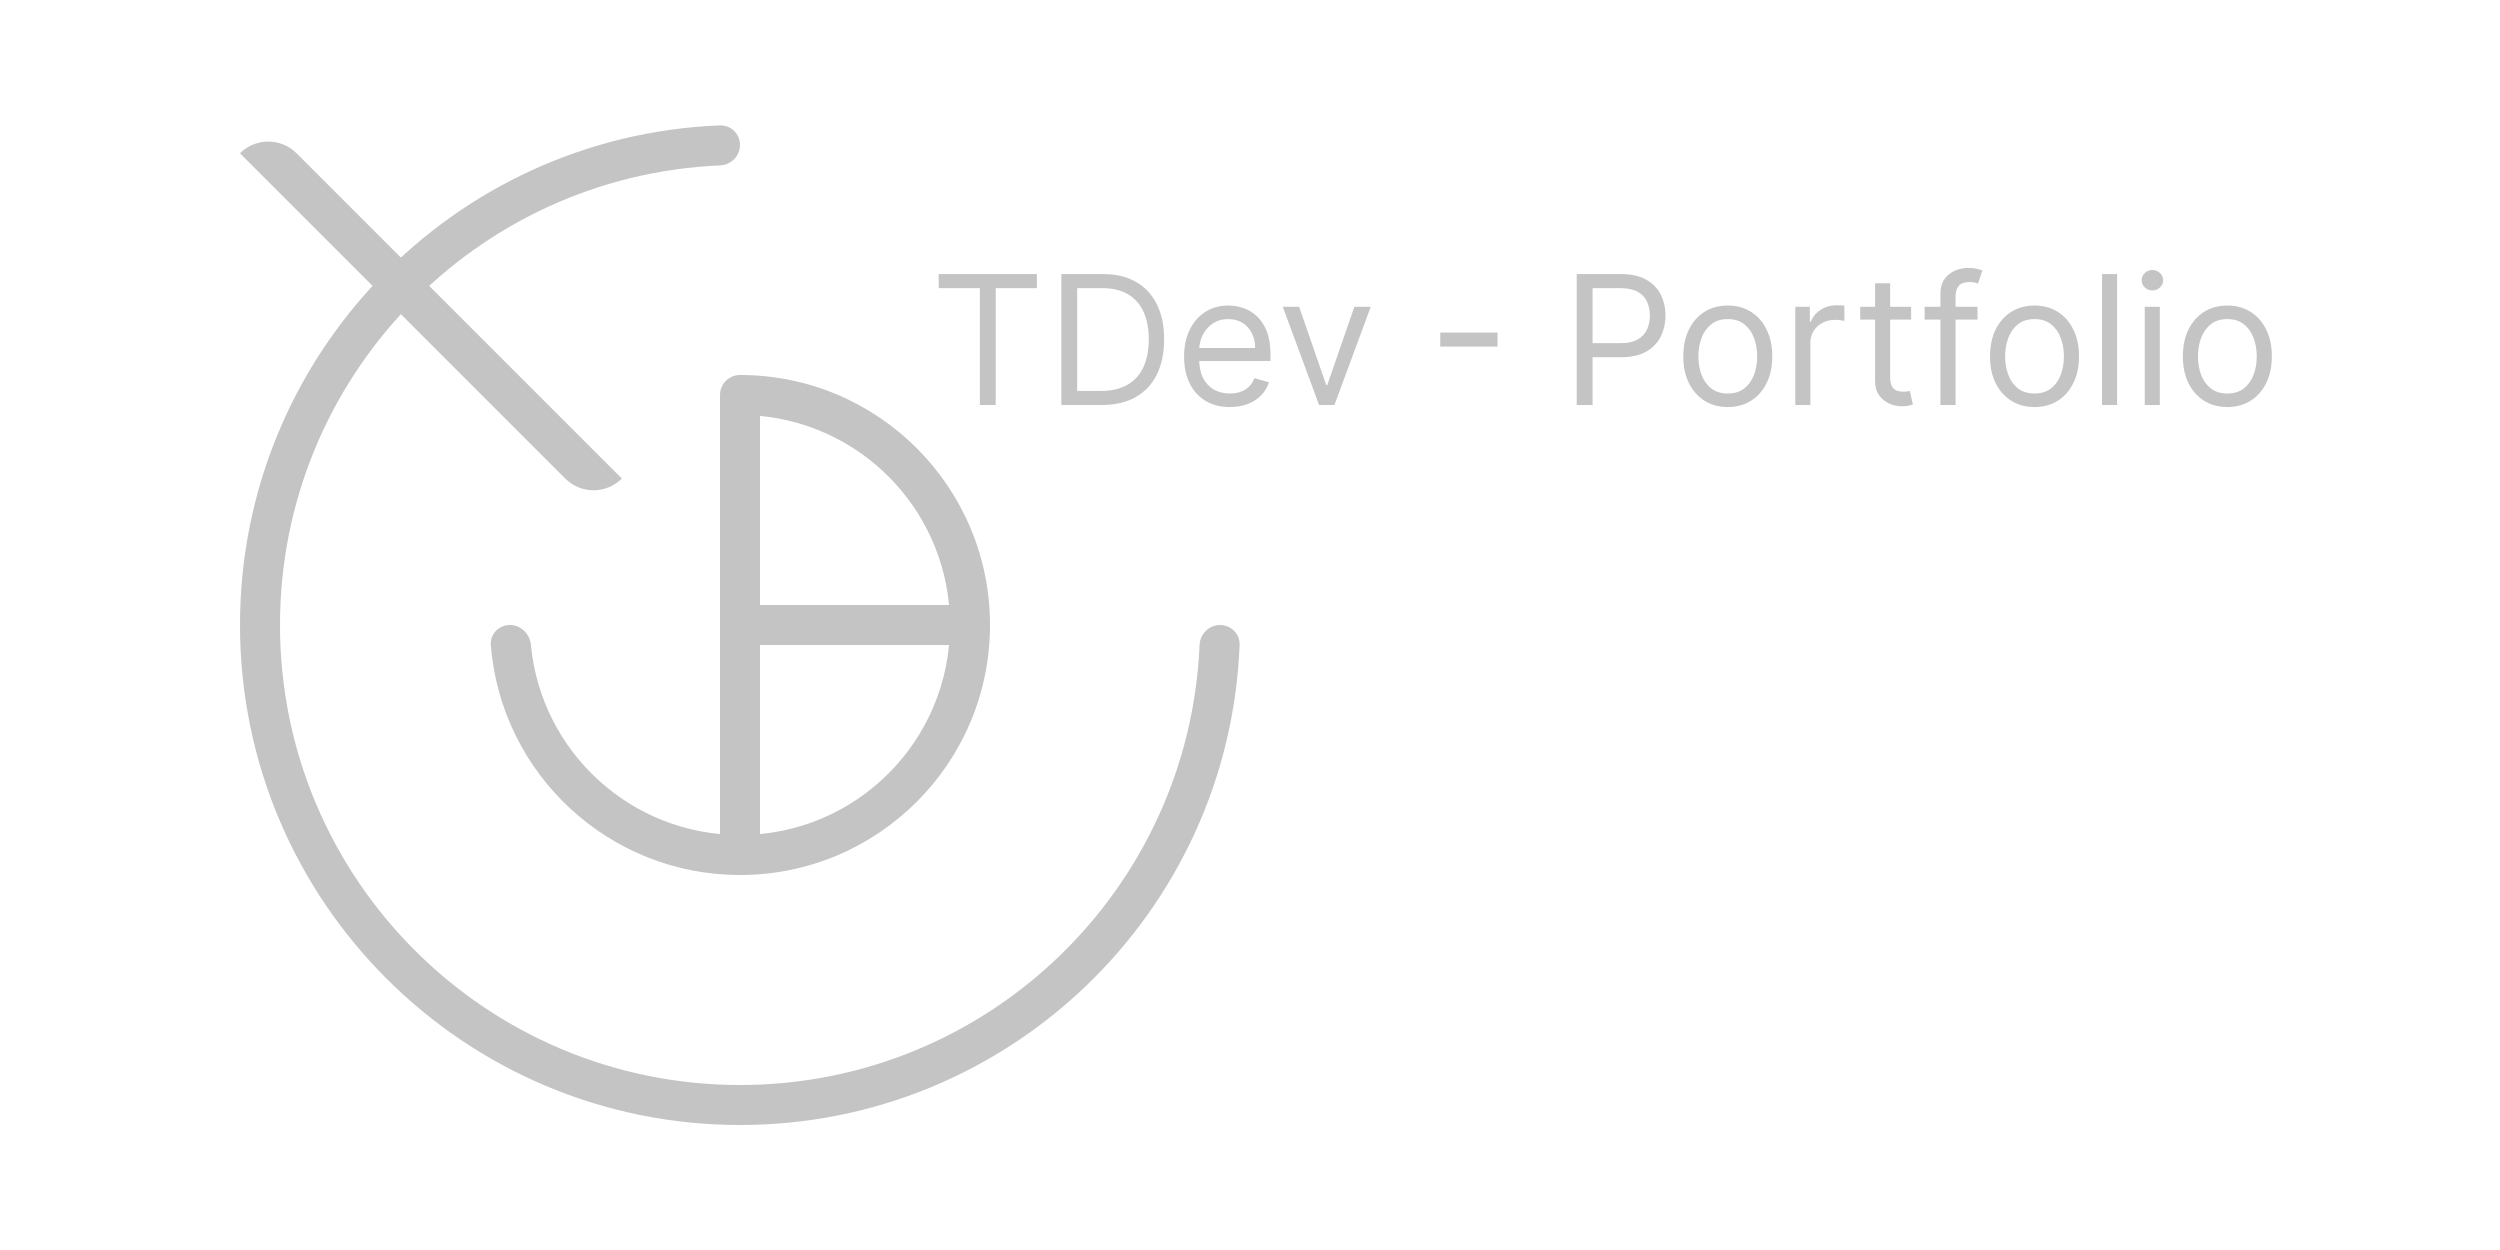
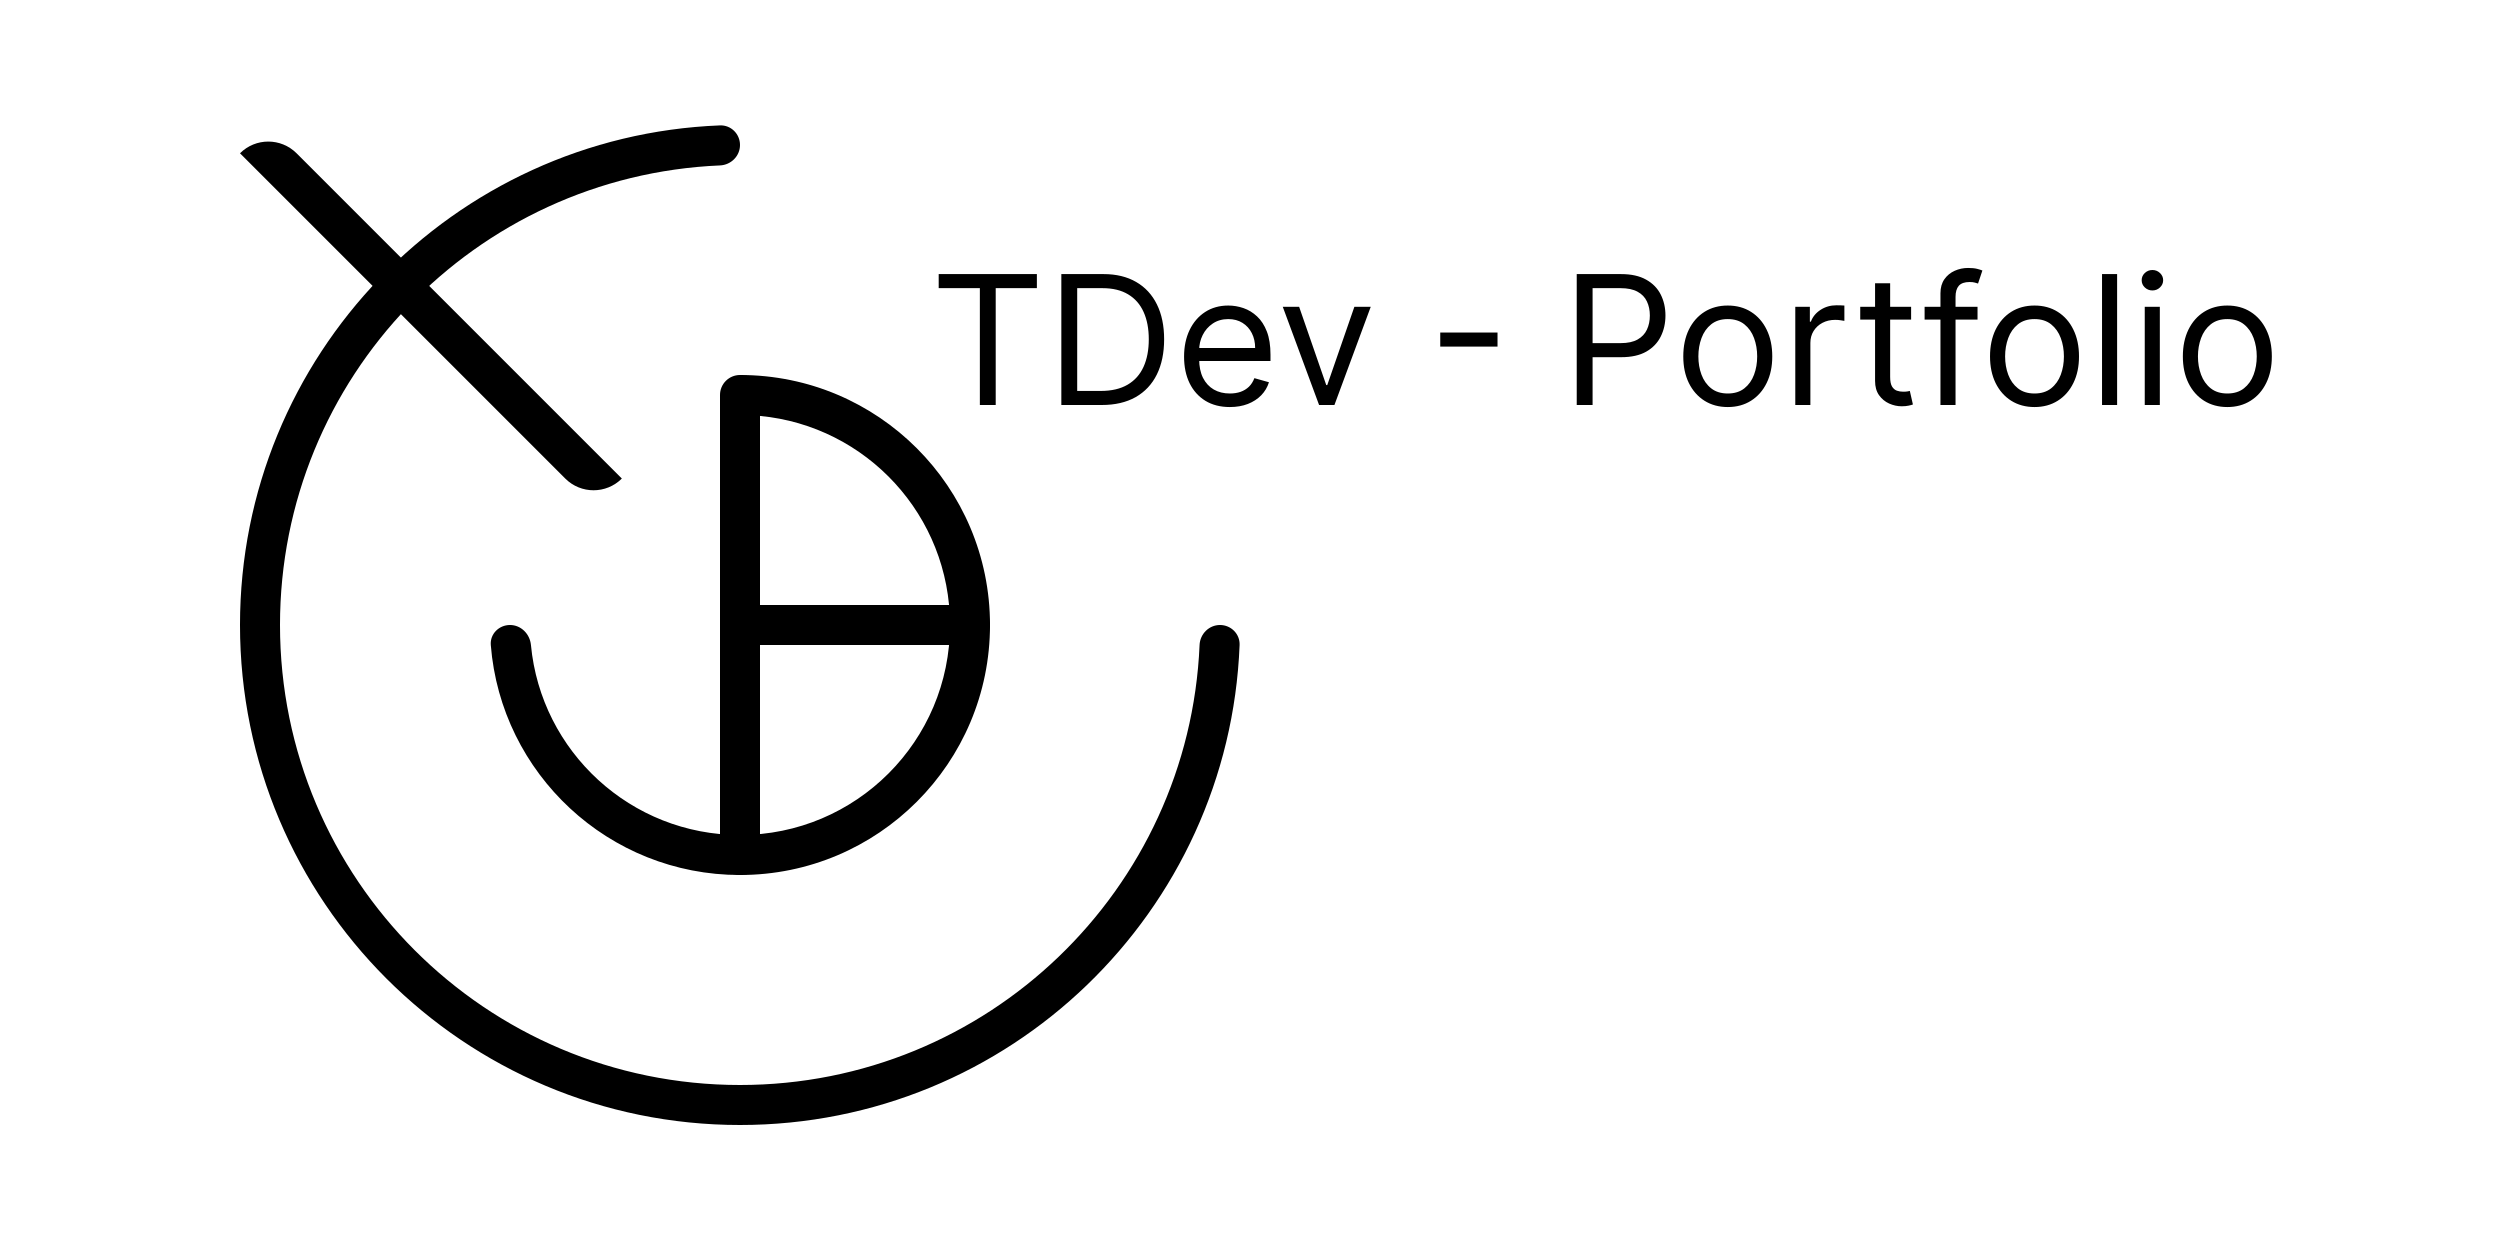
<svg xmlns="http://www.w3.org/2000/svg" width="500" height="250" viewBox="0 0 500 250" fill="none">
-   <rect x="148" y="121" width="50" height="8" rx="4" fill="#C4C4C4" />
-   <path d="M144 79C144 76.791 145.791 75 148 75V75C150.209 75 152 76.791 152 79V171C152 173.209 150.209 175 148 175V175C145.791 175 144 173.209 144 171V79Z" fill="#C4C4C4" />
-   <path d="M48 30.657V30.657C51.124 27.533 56.19 27.533 59.314 30.657L124.368 95.711V95.711C121.243 98.835 116.178 98.835 113.054 95.711L48 30.657Z" fill="#C4C4C4" />
-   <path d="M148 29C148 31.209 146.204 32.991 143.997 33.086C95.044 35.181 56 75.531 56 125C56 175.81 97.19 217 148 217C197.469 217 237.819 177.956 239.914 129.003C240.009 126.796 241.791 125 244 125C246.209 125 248.008 126.797 247.921 129.004C245.819 182.376 201.887 225 148 225C92.772 225 48 180.228 48 125C48 71.113 90.624 27.18 143.996 25.079C146.203 24.992 148 26.791 148 29Z" fill="#C4C4C4" />
-   <path d="M148 75C175.614 75 198 97.386 198 125C198 152.614 175.614 175 148 175C121.732 175 100.195 154.744 98.158 128.999C97.983 126.797 99.791 125 102 125C104.209 125 105.98 126.796 106.188 128.996C108.2 150.318 126.152 167 148 167C171.196 167 190 148.196 190 125C190 103.152 173.318 85.2 151.996 83.188C149.796 82.98 148 81.209 148 79V75Z" fill="#C4C4C4" />
-   <path d="M187.739 57.631V54.818H207.375V57.631H199.142V81H195.972V57.631H187.739ZM220.348 81H212.268V54.818H220.706C223.245 54.818 225.419 55.342 227.225 56.391C229.032 57.43 230.417 58.926 231.38 60.878C232.343 62.821 232.825 65.148 232.825 67.858C232.825 70.585 232.339 72.933 231.368 74.902C230.396 76.862 228.981 78.371 227.123 79.428C225.265 80.476 223.007 81 220.348 81ZM215.439 78.188H220.143C222.308 78.188 224.102 77.77 225.525 76.935C226.949 76.099 228.01 74.91 228.708 73.368C229.407 71.825 229.757 69.989 229.757 67.858C229.757 65.744 229.412 63.925 228.721 62.399C228.031 60.865 227 59.689 225.627 58.871C224.255 58.044 222.547 57.631 220.501 57.631H215.439V78.188ZM245.967 81.409C244.075 81.409 242.443 80.992 241.071 80.156C239.707 79.312 238.654 78.136 237.913 76.628C237.18 75.111 236.814 73.347 236.814 71.335C236.814 69.324 237.18 67.551 237.913 66.017C238.654 64.474 239.686 63.273 241.007 62.412C242.336 61.543 243.887 61.108 245.66 61.108C246.683 61.108 247.693 61.278 248.69 61.619C249.687 61.96 250.595 62.514 251.413 63.281C252.231 64.04 252.883 65.046 253.369 66.298C253.855 67.551 254.098 69.094 254.098 70.926V72.204H238.961V69.597H251.029C251.029 68.489 250.808 67.5 250.365 66.631C249.93 65.761 249.308 65.075 248.498 64.572C247.697 64.07 246.751 63.818 245.66 63.818C244.458 63.818 243.419 64.117 242.541 64.713C241.672 65.301 241.002 66.068 240.534 67.014C240.065 67.96 239.831 68.974 239.831 70.057V71.796C239.831 73.278 240.086 74.535 240.598 75.567C241.118 76.59 241.838 77.369 242.758 77.906C243.679 78.435 244.748 78.699 245.967 78.699C246.76 78.699 247.475 78.588 248.115 78.367C248.762 78.136 249.321 77.796 249.789 77.344C250.258 76.883 250.62 76.312 250.876 75.631L253.791 76.449C253.484 77.438 252.968 78.307 252.244 79.057C251.52 79.798 250.625 80.378 249.559 80.796C248.494 81.204 247.297 81.409 245.967 81.409ZM274.146 61.364L266.885 81H263.817L256.555 61.364H259.828L265.249 77.011H265.453L270.874 61.364H274.146ZM299.504 66.503V69.315H288.049V66.503H299.504ZM315.346 81V54.818H324.193C326.247 54.818 327.926 55.189 329.23 55.93C330.542 56.663 331.514 57.656 332.145 58.909C332.775 60.162 333.091 61.56 333.091 63.102C333.091 64.645 332.775 66.047 332.145 67.308C331.522 68.57 330.559 69.575 329.255 70.325C327.951 71.067 326.281 71.438 324.244 71.438H317.903V68.625H324.142C325.548 68.625 326.677 68.382 327.529 67.896C328.382 67.41 329 66.754 329.383 65.928C329.775 65.092 329.971 64.151 329.971 63.102C329.971 62.054 329.775 61.117 329.383 60.29C329 59.463 328.377 58.815 327.517 58.347C326.656 57.869 325.514 57.631 324.091 57.631H318.517V81H315.346ZM345.555 81.409C343.782 81.409 342.227 80.987 340.889 80.144C339.559 79.3 338.52 78.119 337.77 76.602C337.028 75.085 336.657 73.312 336.657 71.284C336.657 69.239 337.028 67.453 337.77 65.928C338.52 64.402 339.559 63.217 340.889 62.374C342.227 61.53 343.782 61.108 345.555 61.108C347.328 61.108 348.879 61.53 350.208 62.374C351.547 63.217 352.586 64.402 353.328 65.928C354.078 67.453 354.453 69.239 354.453 71.284C354.453 73.312 354.078 75.085 353.328 76.602C352.586 78.119 351.547 79.3 350.208 80.144C348.879 80.987 347.328 81.409 345.555 81.409ZM345.555 78.699C346.902 78.699 348.01 78.354 348.879 77.663C349.748 76.973 350.392 76.065 350.809 74.94C351.227 73.815 351.436 72.597 351.436 71.284C351.436 69.972 351.227 68.749 350.809 67.615C350.392 66.481 349.748 65.565 348.879 64.867C348.01 64.168 346.902 63.818 345.555 63.818C344.208 63.818 343.1 64.168 342.231 64.867C341.362 65.565 340.718 66.481 340.301 67.615C339.883 68.749 339.674 69.972 339.674 71.284C339.674 72.597 339.883 73.815 340.301 74.94C340.718 76.065 341.362 76.973 342.231 77.663C343.1 78.354 344.208 78.699 345.555 78.699ZM359.058 81V61.364H361.973V64.329H362.178C362.536 63.358 363.183 62.57 364.121 61.965C365.058 61.359 366.115 61.057 367.291 61.057C367.513 61.057 367.79 61.061 368.122 61.07C368.455 61.078 368.706 61.091 368.876 61.108V64.176C368.774 64.151 368.54 64.112 368.173 64.061C367.815 64.001 367.436 63.972 367.036 63.972C366.081 63.972 365.229 64.172 364.479 64.572C363.737 64.965 363.149 65.51 362.714 66.209C362.288 66.899 362.075 67.688 362.075 68.574V81H359.058ZM382.223 61.364V63.92H372.047V61.364H382.223ZM375.013 56.659H378.03V75.375C378.03 76.227 378.153 76.867 378.401 77.293C378.656 77.71 378.98 77.992 379.372 78.136C379.773 78.273 380.195 78.341 380.638 78.341C380.97 78.341 381.243 78.324 381.456 78.29C381.669 78.247 381.839 78.213 381.967 78.188L382.581 80.898C382.376 80.974 382.091 81.051 381.724 81.128C381.358 81.213 380.893 81.256 380.331 81.256C379.479 81.256 378.643 81.072 377.825 80.706C377.016 80.34 376.342 79.781 375.805 79.031C375.277 78.281 375.013 77.335 375.013 76.193V56.659ZM395.506 61.364V63.92H384.92V61.364H395.506ZM388.091 81V58.653C388.091 57.528 388.355 56.591 388.884 55.841C389.412 55.091 390.098 54.528 390.942 54.153C391.786 53.778 392.676 53.591 393.614 53.591C394.355 53.591 394.96 53.651 395.429 53.77C395.898 53.889 396.247 54 396.477 54.102L395.608 56.71C395.455 56.659 395.241 56.595 394.969 56.519C394.705 56.442 394.355 56.403 393.92 56.403C392.923 56.403 392.203 56.655 391.76 57.158C391.325 57.66 391.108 58.398 391.108 59.369V81H388.091ZM406.903 81.409C405.13 81.409 403.575 80.987 402.237 80.144C400.907 79.3 399.867 78.119 399.117 76.602C398.376 75.085 398.005 73.312 398.005 71.284C398.005 69.239 398.376 67.453 399.117 65.928C399.867 64.402 400.907 63.217 402.237 62.374C403.575 61.53 405.13 61.108 406.903 61.108C408.675 61.108 410.227 61.53 411.556 62.374C412.894 63.217 413.934 64.402 414.675 65.928C415.425 67.453 415.8 69.239 415.8 71.284C415.8 73.312 415.425 75.085 414.675 76.602C413.934 78.119 412.894 79.3 411.556 80.144C410.227 80.987 408.675 81.409 406.903 81.409ZM406.903 78.699C408.249 78.699 409.357 78.354 410.227 77.663C411.096 76.973 411.739 76.065 412.157 74.94C412.575 73.815 412.783 72.597 412.783 71.284C412.783 69.972 412.575 68.749 412.157 67.615C411.739 66.481 411.096 65.565 410.227 64.867C409.357 64.168 408.249 63.818 406.903 63.818C405.556 63.818 404.448 64.168 403.579 64.867C402.71 65.565 402.066 66.481 401.648 67.615C401.231 68.749 401.022 69.972 401.022 71.284C401.022 72.597 401.231 73.815 401.648 74.94C402.066 76.065 402.71 76.973 403.579 77.663C404.448 78.354 405.556 78.699 406.903 78.699ZM423.423 54.818V81H420.406V54.818H423.423ZM428.949 81V61.364H431.966V81H428.949ZM430.483 58.091C429.895 58.091 429.388 57.891 428.962 57.49C428.544 57.09 428.335 56.608 428.335 56.045C428.335 55.483 428.544 55.001 428.962 54.601C429.388 54.2 429.895 54 430.483 54C431.071 54 431.574 54.2 431.991 54.601C432.418 55.001 432.631 55.483 432.631 56.045C432.631 56.608 432.418 57.09 431.991 57.49C431.574 57.891 431.071 58.091 430.483 58.091ZM445.469 81.409C443.696 81.409 442.141 80.987 440.803 80.144C439.473 79.3 438.434 78.119 437.684 76.602C436.942 75.085 436.571 73.312 436.571 71.284C436.571 69.239 436.942 67.453 437.684 65.928C438.434 64.402 439.473 63.217 440.803 62.374C442.141 61.53 443.696 61.108 445.469 61.108C447.242 61.108 448.793 61.53 450.123 62.374C451.461 63.217 452.5 64.402 453.242 65.928C453.992 67.453 454.367 69.239 454.367 71.284C454.367 73.312 453.992 75.085 453.242 76.602C452.5 78.119 451.461 79.3 450.123 80.144C448.793 80.987 447.242 81.409 445.469 81.409ZM445.469 78.699C446.816 78.699 447.924 78.354 448.793 77.663C449.662 76.973 450.306 76.065 450.723 74.94C451.141 73.815 451.35 72.597 451.35 71.284C451.35 69.972 451.141 68.749 450.723 67.615C450.306 66.481 449.662 65.565 448.793 64.867C447.924 64.168 446.816 63.818 445.469 63.818C444.123 63.818 443.015 64.168 442.145 64.867C441.276 65.565 440.632 66.481 440.215 67.615C439.797 68.749 439.588 69.972 439.588 71.284C439.588 72.597 439.797 73.815 440.215 74.94C440.632 76.065 441.276 76.973 442.145 77.663C443.015 78.354 444.123 78.699 445.469 78.699Z" fill="#C4C4C4" />
+   <rect x="148" y="121" width="50" height="8" rx="4" fill="currentColor" />
+   <path d="M144 79C144 76.791 145.791 75 148 75V75C150.209 75 152 76.791 152 79V171C152 173.209 150.209 175 148 175V175C145.791 175 144 173.209 144 171V79Z" fill="currentColor" />
+   <path d="M48 30.657V30.657C51.124 27.533 56.19 27.533 59.314 30.657L124.368 95.711V95.711C121.243 98.835 116.178 98.835 113.054 95.711L48 30.657Z" fill="currentColor" />
+   <path d="M148 29C148 31.209 146.204 32.991 143.997 33.086C95.044 35.181 56 75.531 56 125C56 175.81 97.19 217 148 217C197.469 217 237.819 177.956 239.914 129.003C240.009 126.796 241.791 125 244 125C246.209 125 248.008 126.797 247.921 129.004C245.819 182.376 201.887 225 148 225C92.772 225 48 180.228 48 125C48 71.113 90.624 27.18 143.996 25.079C146.203 24.992 148 26.791 148 29Z" fill="currentColor" />
+   <path d="M148 75C175.614 75 198 97.386 198 125C198 152.614 175.614 175 148 175C121.732 175 100.195 154.744 98.158 128.999C97.983 126.797 99.791 125 102 125C104.209 125 105.98 126.796 106.188 128.996C108.2 150.318 126.152 167 148 167C171.196 167 190 148.196 190 125C190 103.152 173.318 85.2 151.996 83.188C149.796 82.98 148 81.209 148 79V75Z" fill="currentColor" />
+   <path d="M187.739 57.631V54.818H207.375V57.631H199.142V81H195.972V57.631H187.739ZM220.348 81H212.268V54.818H220.706C223.245 54.818 225.419 55.342 227.225 56.391C229.032 57.43 230.417 58.926 231.38 60.878C232.343 62.821 232.825 65.148 232.825 67.858C232.825 70.585 232.339 72.933 231.368 74.902C230.396 76.862 228.981 78.371 227.123 79.428C225.265 80.476 223.007 81 220.348 81ZM215.439 78.188H220.143C222.308 78.188 224.102 77.77 225.525 76.935C226.949 76.099 228.01 74.91 228.708 73.368C229.407 71.825 229.757 69.989 229.757 67.858C229.757 65.744 229.412 63.925 228.721 62.399C228.031 60.865 227 59.689 225.627 58.871C224.255 58.044 222.547 57.631 220.501 57.631H215.439V78.188ZM245.967 81.409C244.075 81.409 242.443 80.992 241.071 80.156C239.707 79.312 238.654 78.136 237.913 76.628C237.18 75.111 236.814 73.347 236.814 71.335C236.814 69.324 237.18 67.551 237.913 66.017C238.654 64.474 239.686 63.273 241.007 62.412C242.336 61.543 243.887 61.108 245.66 61.108C246.683 61.108 247.693 61.278 248.69 61.619C249.687 61.96 250.595 62.514 251.413 63.281C252.231 64.04 252.883 65.046 253.369 66.298C253.855 67.551 254.098 69.094 254.098 70.926V72.204H238.961V69.597H251.029C251.029 68.489 250.808 67.5 250.365 66.631C249.93 65.761 249.308 65.075 248.498 64.572C247.697 64.07 246.751 63.818 245.66 63.818C244.458 63.818 243.419 64.117 242.541 64.713C241.672 65.301 241.002 66.068 240.534 67.014C240.065 67.96 239.831 68.974 239.831 70.057V71.796C239.831 73.278 240.086 74.535 240.598 75.567C241.118 76.59 241.838 77.369 242.758 77.906C243.679 78.435 244.748 78.699 245.967 78.699C246.76 78.699 247.475 78.588 248.115 78.367C248.762 78.136 249.321 77.796 249.789 77.344C250.258 76.883 250.62 76.312 250.876 75.631L253.791 76.449C253.484 77.438 252.968 78.307 252.244 79.057C251.52 79.798 250.625 80.378 249.559 80.796C248.494 81.204 247.297 81.409 245.967 81.409ZM274.146 61.364L266.885 81H263.817L256.555 61.364H259.828L265.249 77.011H265.453L270.874 61.364H274.146ZM299.504 66.503V69.315H288.049V66.503H299.504ZM315.346 81V54.818H324.193C326.247 54.818 327.926 55.189 329.23 55.93C330.542 56.663 331.514 57.656 332.145 58.909C332.775 60.162 333.091 61.56 333.091 63.102C333.091 64.645 332.775 66.047 332.145 67.308C331.522 68.57 330.559 69.575 329.255 70.325C327.951 71.067 326.281 71.438 324.244 71.438H317.903V68.625H324.142C325.548 68.625 326.677 68.382 327.529 67.896C328.382 67.41 329 66.754 329.383 65.928C329.775 65.092 329.971 64.151 329.971 63.102C329.971 62.054 329.775 61.117 329.383 60.29C329 59.463 328.377 58.815 327.517 58.347C326.656 57.869 325.514 57.631 324.091 57.631H318.517V81H315.346ZM345.555 81.409C343.782 81.409 342.227 80.987 340.889 80.144C339.559 79.3 338.52 78.119 337.77 76.602C337.028 75.085 336.657 73.312 336.657 71.284C336.657 69.239 337.028 67.453 337.77 65.928C338.52 64.402 339.559 63.217 340.889 62.374C342.227 61.53 343.782 61.108 345.555 61.108C347.328 61.108 348.879 61.53 350.208 62.374C351.547 63.217 352.586 64.402 353.328 65.928C354.078 67.453 354.453 69.239 354.453 71.284C354.453 73.312 354.078 75.085 353.328 76.602C352.586 78.119 351.547 79.3 350.208 80.144C348.879 80.987 347.328 81.409 345.555 81.409ZM345.555 78.699C346.902 78.699 348.01 78.354 348.879 77.663C349.748 76.973 350.392 76.065 350.809 74.94C351.227 73.815 351.436 72.597 351.436 71.284C351.436 69.972 351.227 68.749 350.809 67.615C350.392 66.481 349.748 65.565 348.879 64.867C348.01 64.168 346.902 63.818 345.555 63.818C344.208 63.818 343.1 64.168 342.231 64.867C341.362 65.565 340.718 66.481 340.301 67.615C339.883 68.749 339.674 69.972 339.674 71.284C339.674 72.597 339.883 73.815 340.301 74.94C340.718 76.065 341.362 76.973 342.231 77.663C343.1 78.354 344.208 78.699 345.555 78.699ZM359.058 81V61.364H361.973V64.329H362.178C362.536 63.358 363.183 62.57 364.121 61.965C365.058 61.359 366.115 61.057 367.291 61.057C367.513 61.057 367.79 61.061 368.122 61.07C368.455 61.078 368.706 61.091 368.876 61.108V64.176C368.774 64.151 368.54 64.112 368.173 64.061C367.815 64.001 367.436 63.972 367.036 63.972C366.081 63.972 365.229 64.172 364.479 64.572C363.737 64.965 363.149 65.51 362.714 66.209C362.288 66.899 362.075 67.688 362.075 68.574V81H359.058ZM382.223 61.364V63.92H372.047V61.364H382.223ZM375.013 56.659H378.03V75.375C378.03 76.227 378.153 76.867 378.401 77.293C378.656 77.71 378.98 77.992 379.372 78.136C379.773 78.273 380.195 78.341 380.638 78.341C380.97 78.341 381.243 78.324 381.456 78.29C381.669 78.247 381.839 78.213 381.967 78.188L382.581 80.898C382.376 80.974 382.091 81.051 381.724 81.128C381.358 81.213 380.893 81.256 380.331 81.256C379.479 81.256 378.643 81.072 377.825 80.706C377.016 80.34 376.342 79.781 375.805 79.031C375.277 78.281 375.013 77.335 375.013 76.193V56.659ZM395.506 61.364V63.92H384.92V61.364H395.506ZM388.091 81V58.653C388.091 57.528 388.355 56.591 388.884 55.841C389.412 55.091 390.098 54.528 390.942 54.153C391.786 53.778 392.676 53.591 393.614 53.591C394.355 53.591 394.96 53.651 395.429 53.77C395.898 53.889 396.247 54 396.477 54.102L395.608 56.71C395.455 56.659 395.241 56.595 394.969 56.519C394.705 56.442 394.355 56.403 393.92 56.403C392.923 56.403 392.203 56.655 391.76 57.158C391.325 57.66 391.108 58.398 391.108 59.369V81H388.091ZM406.903 81.409C405.13 81.409 403.575 80.987 402.237 80.144C400.907 79.3 399.867 78.119 399.117 76.602C398.376 75.085 398.005 73.312 398.005 71.284C398.005 69.239 398.376 67.453 399.117 65.928C399.867 64.402 400.907 63.217 402.237 62.374C403.575 61.53 405.13 61.108 406.903 61.108C408.675 61.108 410.227 61.53 411.556 62.374C412.894 63.217 413.934 64.402 414.675 65.928C415.425 67.453 415.8 69.239 415.8 71.284C415.8 73.312 415.425 75.085 414.675 76.602C413.934 78.119 412.894 79.3 411.556 80.144C410.227 80.987 408.675 81.409 406.903 81.409ZM406.903 78.699C408.249 78.699 409.357 78.354 410.227 77.663C411.096 76.973 411.739 76.065 412.157 74.94C412.575 73.815 412.783 72.597 412.783 71.284C412.783 69.972 412.575 68.749 412.157 67.615C411.739 66.481 411.096 65.565 410.227 64.867C409.357 64.168 408.249 63.818 406.903 63.818C405.556 63.818 404.448 64.168 403.579 64.867C402.71 65.565 402.066 66.481 401.648 67.615C401.231 68.749 401.022 69.972 401.022 71.284C401.022 72.597 401.231 73.815 401.648 74.94C402.066 76.065 402.71 76.973 403.579 77.663C404.448 78.354 405.556 78.699 406.903 78.699ZM423.423 54.818V81H420.406V54.818H423.423ZM428.949 81V61.364H431.966V81H428.949ZM430.483 58.091C429.895 58.091 429.388 57.891 428.962 57.49C428.544 57.09 428.335 56.608 428.335 56.045C428.335 55.483 428.544 55.001 428.962 54.601C429.388 54.2 429.895 54 430.483 54C431.071 54 431.574 54.2 431.991 54.601C432.418 55.001 432.631 55.483 432.631 56.045C432.631 56.608 432.418 57.09 431.991 57.49C431.574 57.891 431.071 58.091 430.483 58.091ZM445.469 81.409C443.696 81.409 442.141 80.987 440.803 80.144C439.473 79.3 438.434 78.119 437.684 76.602C436.942 75.085 436.571 73.312 436.571 71.284C436.571 69.239 436.942 67.453 437.684 65.928C438.434 64.402 439.473 63.217 440.803 62.374C442.141 61.53 443.696 61.108 445.469 61.108C447.242 61.108 448.793 61.53 450.123 62.374C451.461 63.217 452.5 64.402 453.242 65.928C453.992 67.453 454.367 69.239 454.367 71.284C454.367 73.312 453.992 75.085 453.242 76.602C452.5 78.119 451.461 79.3 450.123 80.144C448.793 80.987 447.242 81.409 445.469 81.409ZM445.469 78.699C446.816 78.699 447.924 78.354 448.793 77.663C449.662 76.973 450.306 76.065 450.723 74.94C451.141 73.815 451.35 72.597 451.35 71.284C451.35 69.972 451.141 68.749 450.723 67.615C450.306 66.481 449.662 65.565 448.793 64.867C447.924 64.168 446.816 63.818 445.469 63.818C444.123 63.818 443.015 64.168 442.145 64.867C441.276 65.565 440.632 66.481 440.215 67.615C439.797 68.749 439.588 69.972 439.588 71.284C439.588 72.597 439.797 73.815 440.215 74.94C440.632 76.065 441.276 76.973 442.145 77.663C443.015 78.354 444.123 78.699 445.469 78.699Z" fill="currentColor" />
</svg>
